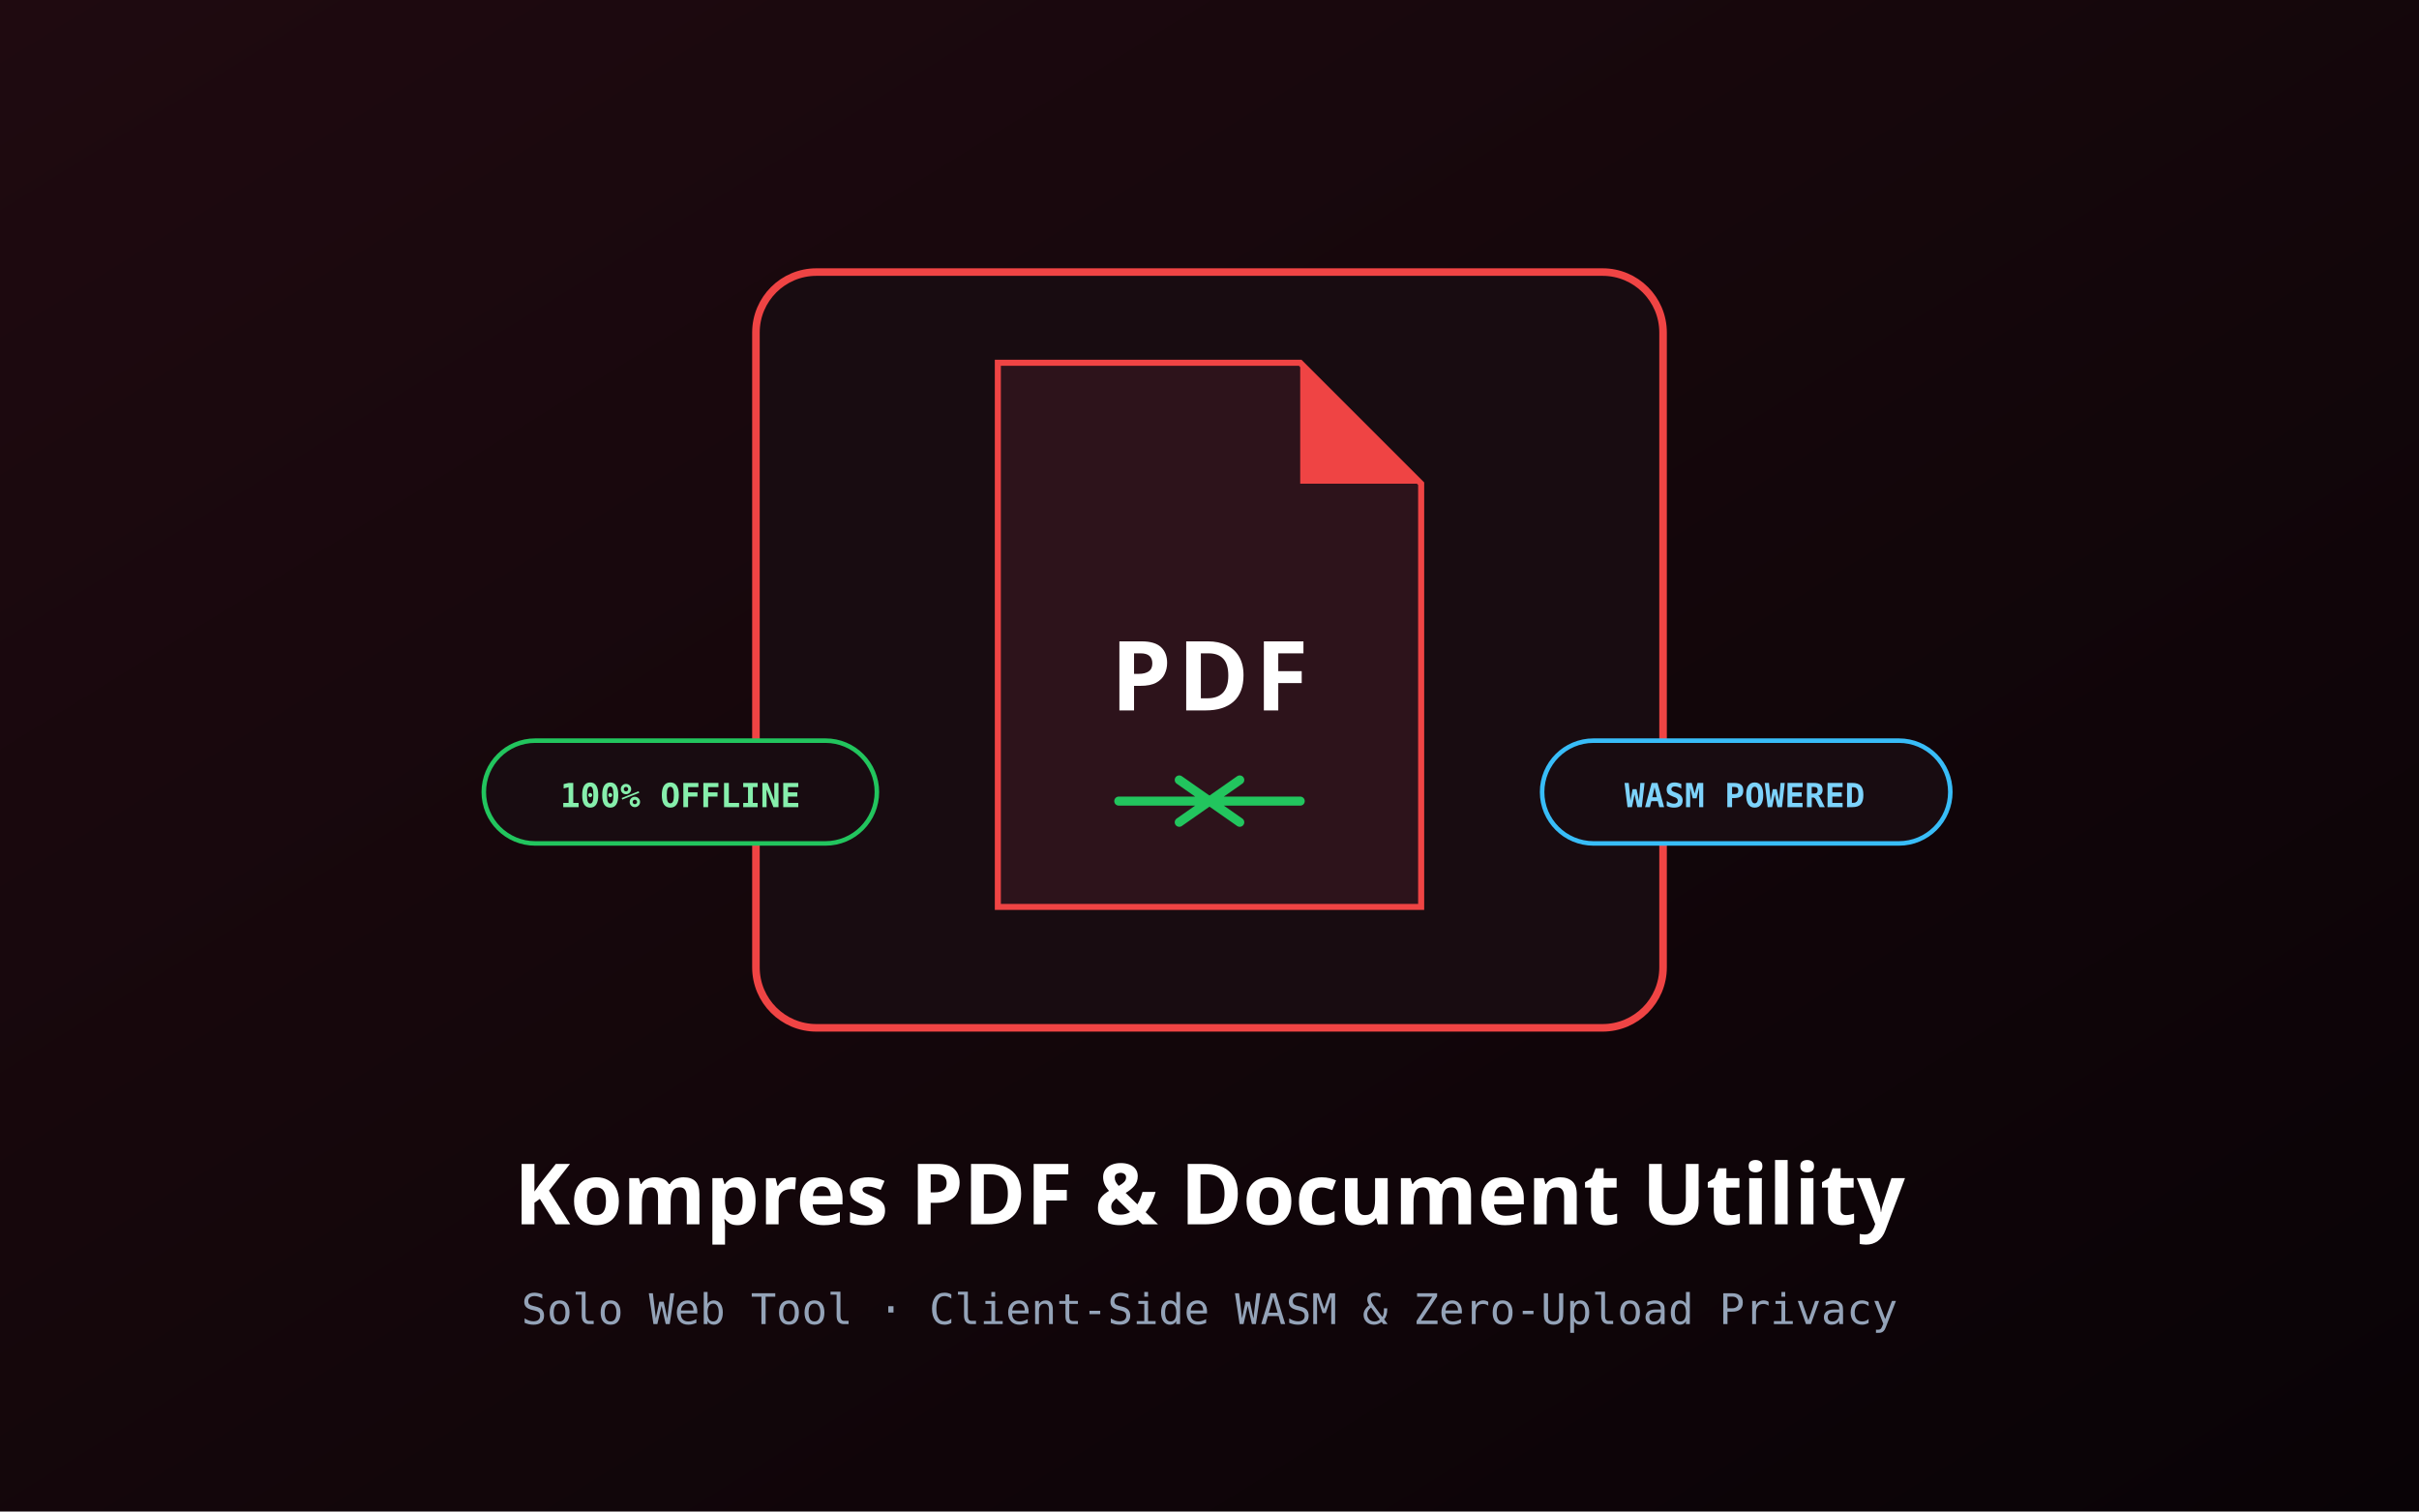
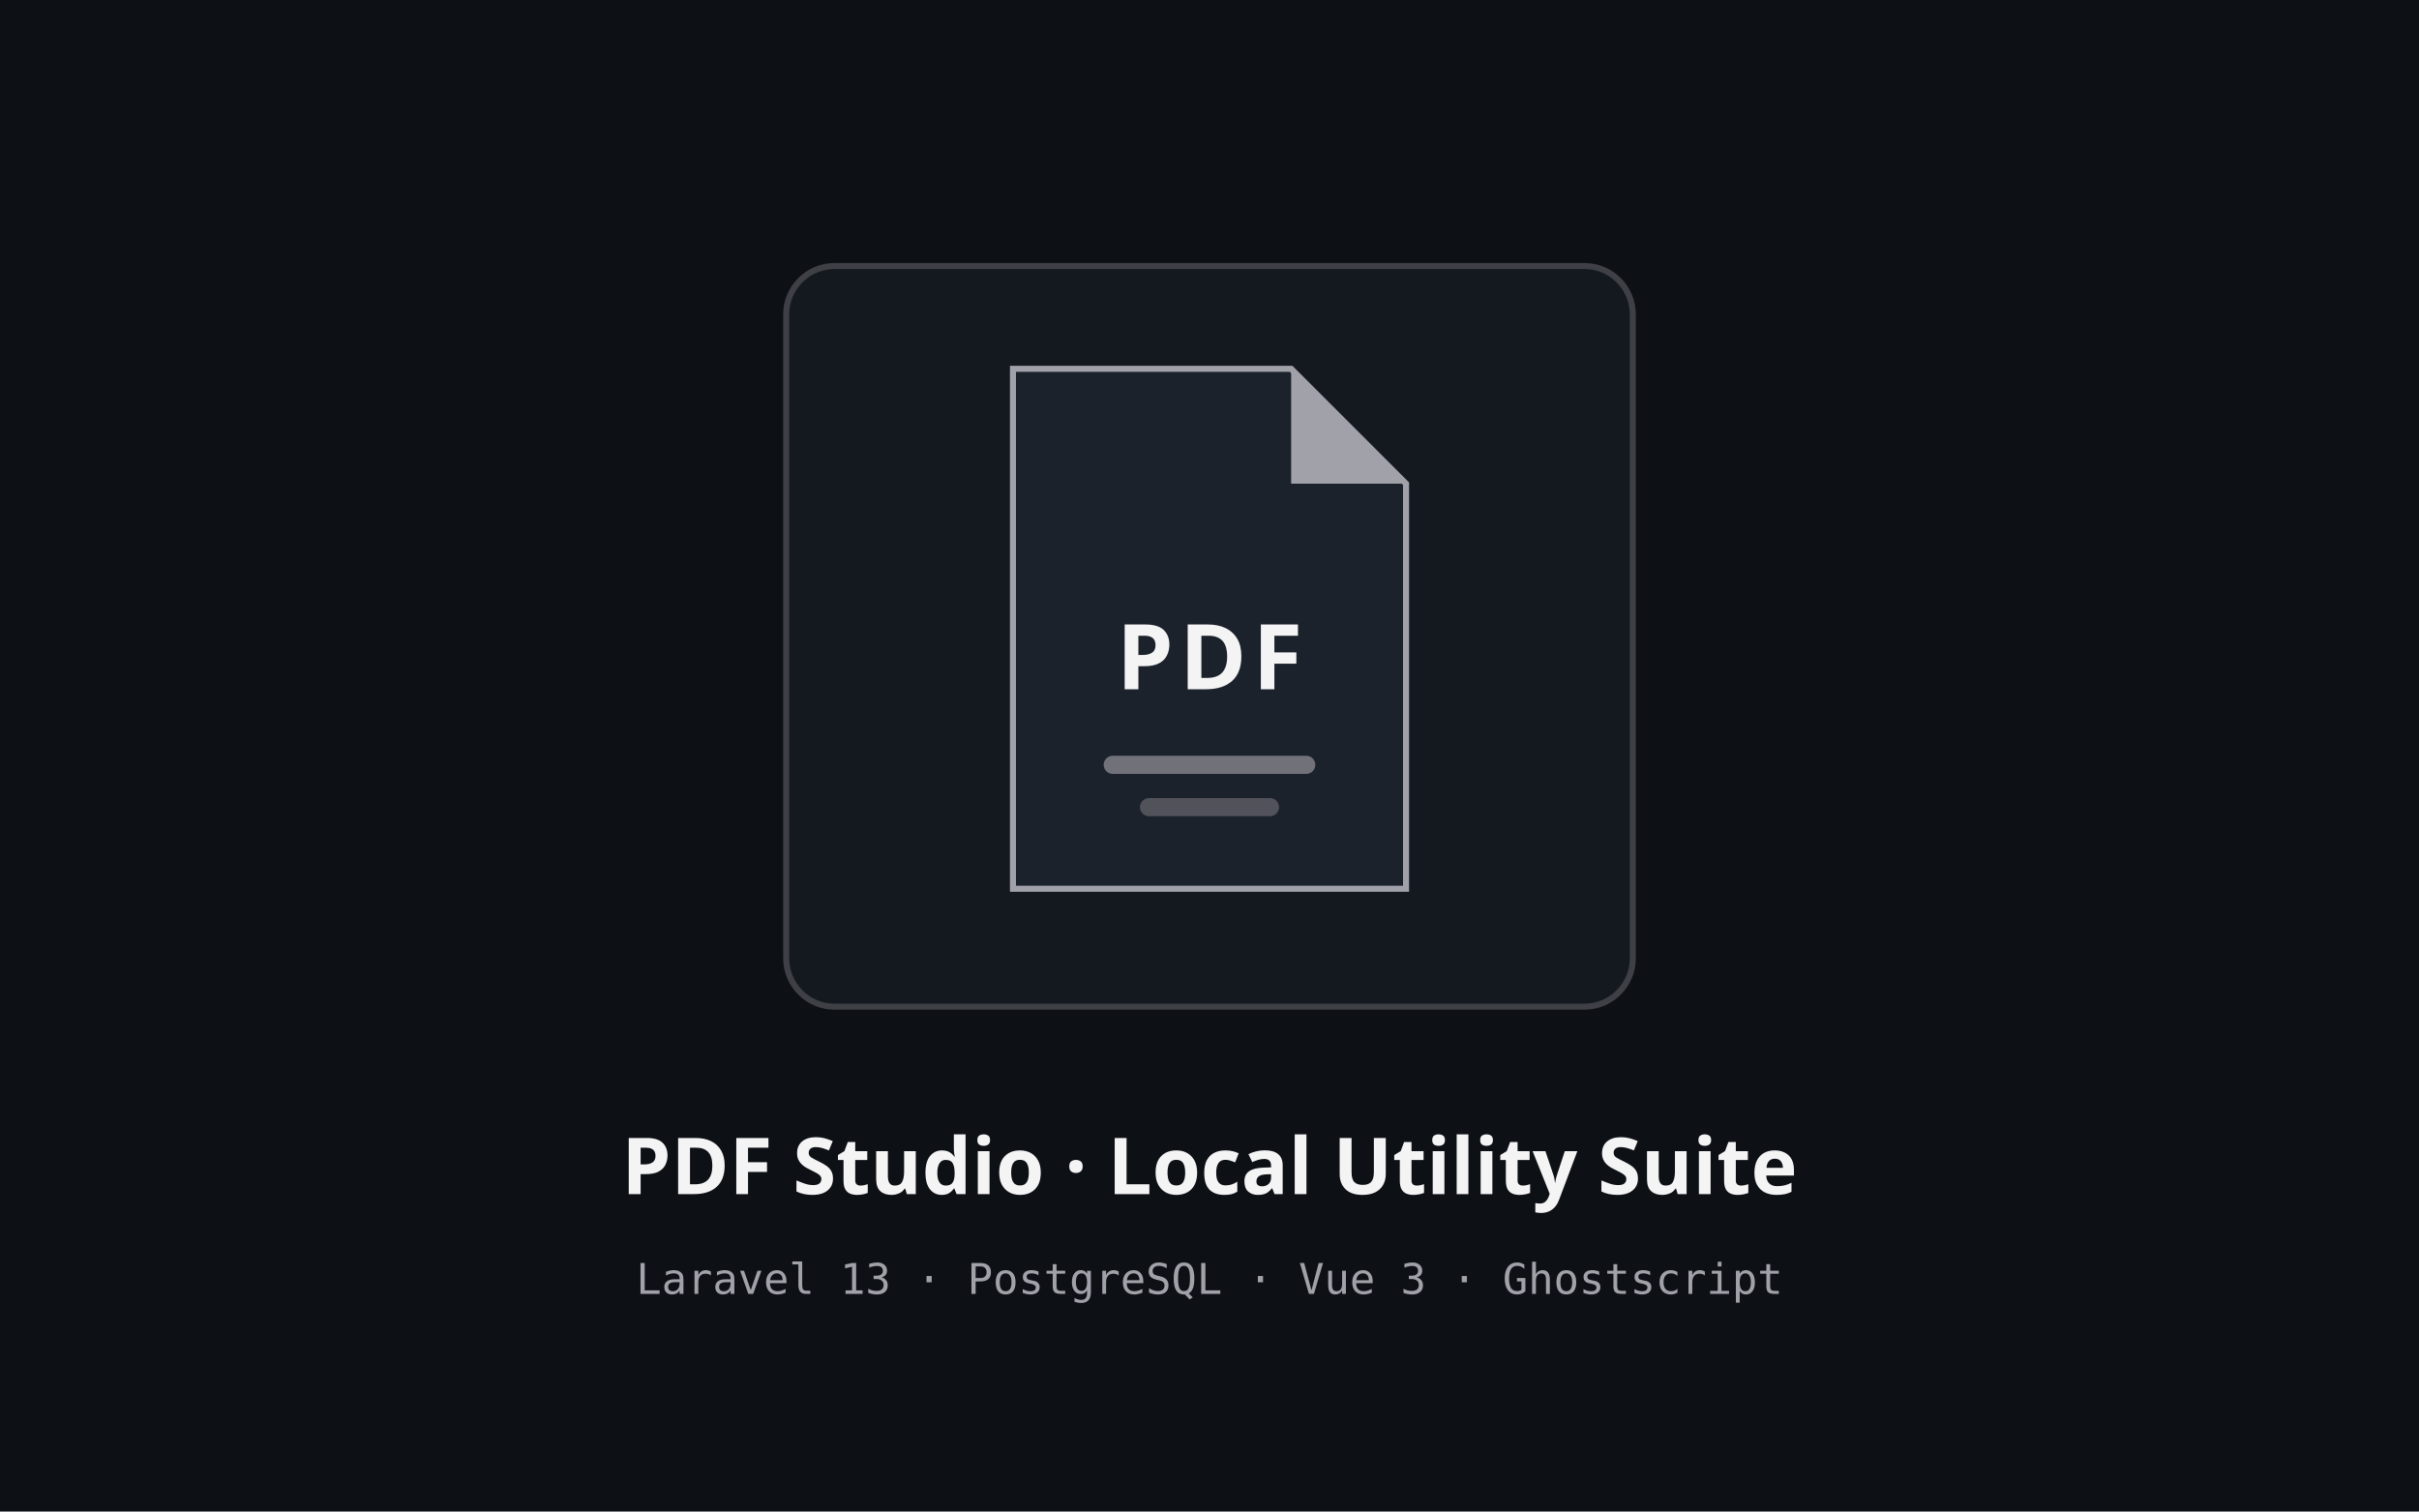
<svg xmlns="http://www.w3.org/2000/svg" viewBox="0 0 800 500">
-   <defs>
-     <linearGradient id="bgPdf" x1="0" y1="0" x2="1" y2="1">
-       <stop offset="0%" stop-color="#1f0a10" />
-       <stop offset="100%" stop-color="#090306" />
-     </linearGradient>
-     <linearGradient id="pdfGrad" x1="0" y1="0" x2="1" y2="1">
-       <stop offset="0%" stop-color="#ef4444" />
-       <stop offset="100%" stop-color="#b91c1c" />
-     </linearGradient>
-   </defs>
-   <rect width="800" height="500" fill="url(#bgPdf)" />
-   <rect x="250" y="90" width="300" height="250" rx="20" fill="#180c11" stroke="#ef4444" stroke-width="2.5" />
-   <g transform="translate(330, 120)">
-     <path d="M0 0 L100 0 L140 40 L140 180 L0 180 Z" fill="#2d131b" stroke="#ef4444" stroke-width="2" />
-     <path d="M100 0 L100 40 L140 40 Z" fill="#ef4444" />
-     <text x="70" y="115" text-anchor="middle" fill="#ffffff" font-family="system-ui, sans-serif" font-size="32" font-weight="900" letter-spacing="2">PDF</text>
-     <path d="M40 145 L70 145 M60 138 L70 145 L60 152" fill="none" stroke="#22c55e" stroke-width="3" stroke-linecap="round" stroke-linejoin="round" />
-     <path d="M100 145 L70 145 M80 138 L70 145 L80 152" fill="none" stroke="#22c55e" stroke-width="3" stroke-linecap="round" stroke-linejoin="round" />
+   <rect width="800" height="500" fill="#0d1015" />
+   <rect x="260" y="88" width="280" height="245" rx="16" fill="#141920" stroke="#3f3f46" stroke-width="2" />
+   <g transform="translate(335, 122)">
+     <path d="M0 0 L92 0 L130 38 L130 172 L0 172 Z" fill="#1c222b" stroke="#a1a1aa" stroke-width="2" />
+     <path d="M92 0 L92 38 L130 38 Z" fill="#a1a1aa" />
+     <text x="65" y="106" text-anchor="middle" fill="#f4f4f5" font-family="system-ui, sans-serif" font-size="30" font-weight="bold" letter-spacing="2">PDF</text>
+     <rect x="30" y="128" width="70" height="6" rx="3" fill="#71717a" />
+     <rect x="42" y="142" width="46" height="6" rx="3" fill="#52525b" />
  </g>
-   <g transform="translate(160, 245)">
-     <rect width="130" height="34" rx="17" fill="#180c11" stroke="#22c55e" stroke-width="1.5" />
-     <text x="65" y="22" text-anchor="middle" fill="#86efac" font-family="monospace" font-size="11" font-weight="bold">100% OFFLINE</text>
-   </g>
-   <g transform="translate(510, 245)">
-     <rect width="135" height="34" rx="17" fill="#180c11" stroke="#38bdf8" stroke-width="1.5" />
-     <text x="67" y="22" text-anchor="middle" fill="#7dd3fc" font-family="monospace" font-size="11" font-weight="bold">WASM POWERED</text>
-   </g>
-   <text x="400" y="405" text-anchor="middle" fill="#ffffff" font-family="system-ui, sans-serif" font-size="28" font-weight="bold">Kompres PDF &amp; Document Utility</text>
-   <text x="400" y="438" text-anchor="middle" fill="#94a3b8" font-family="monospace" font-size="14">Solo Web Tool · Client-Side WASM &amp; Zero-Upload Privacy</text>
+   <text x="400" y="395" text-anchor="middle" fill="#f4f4f5" font-family="system-ui, sans-serif" font-size="26" font-weight="bold">PDF Studio · Local Utility Suite</text>
+   <text x="400" y="428" text-anchor="middle" fill="#a1a1aa" font-family="monospace" font-size="14">Laravel 13 · PostgreSQL · Vue 3 · Ghostscript</text>
</svg>
